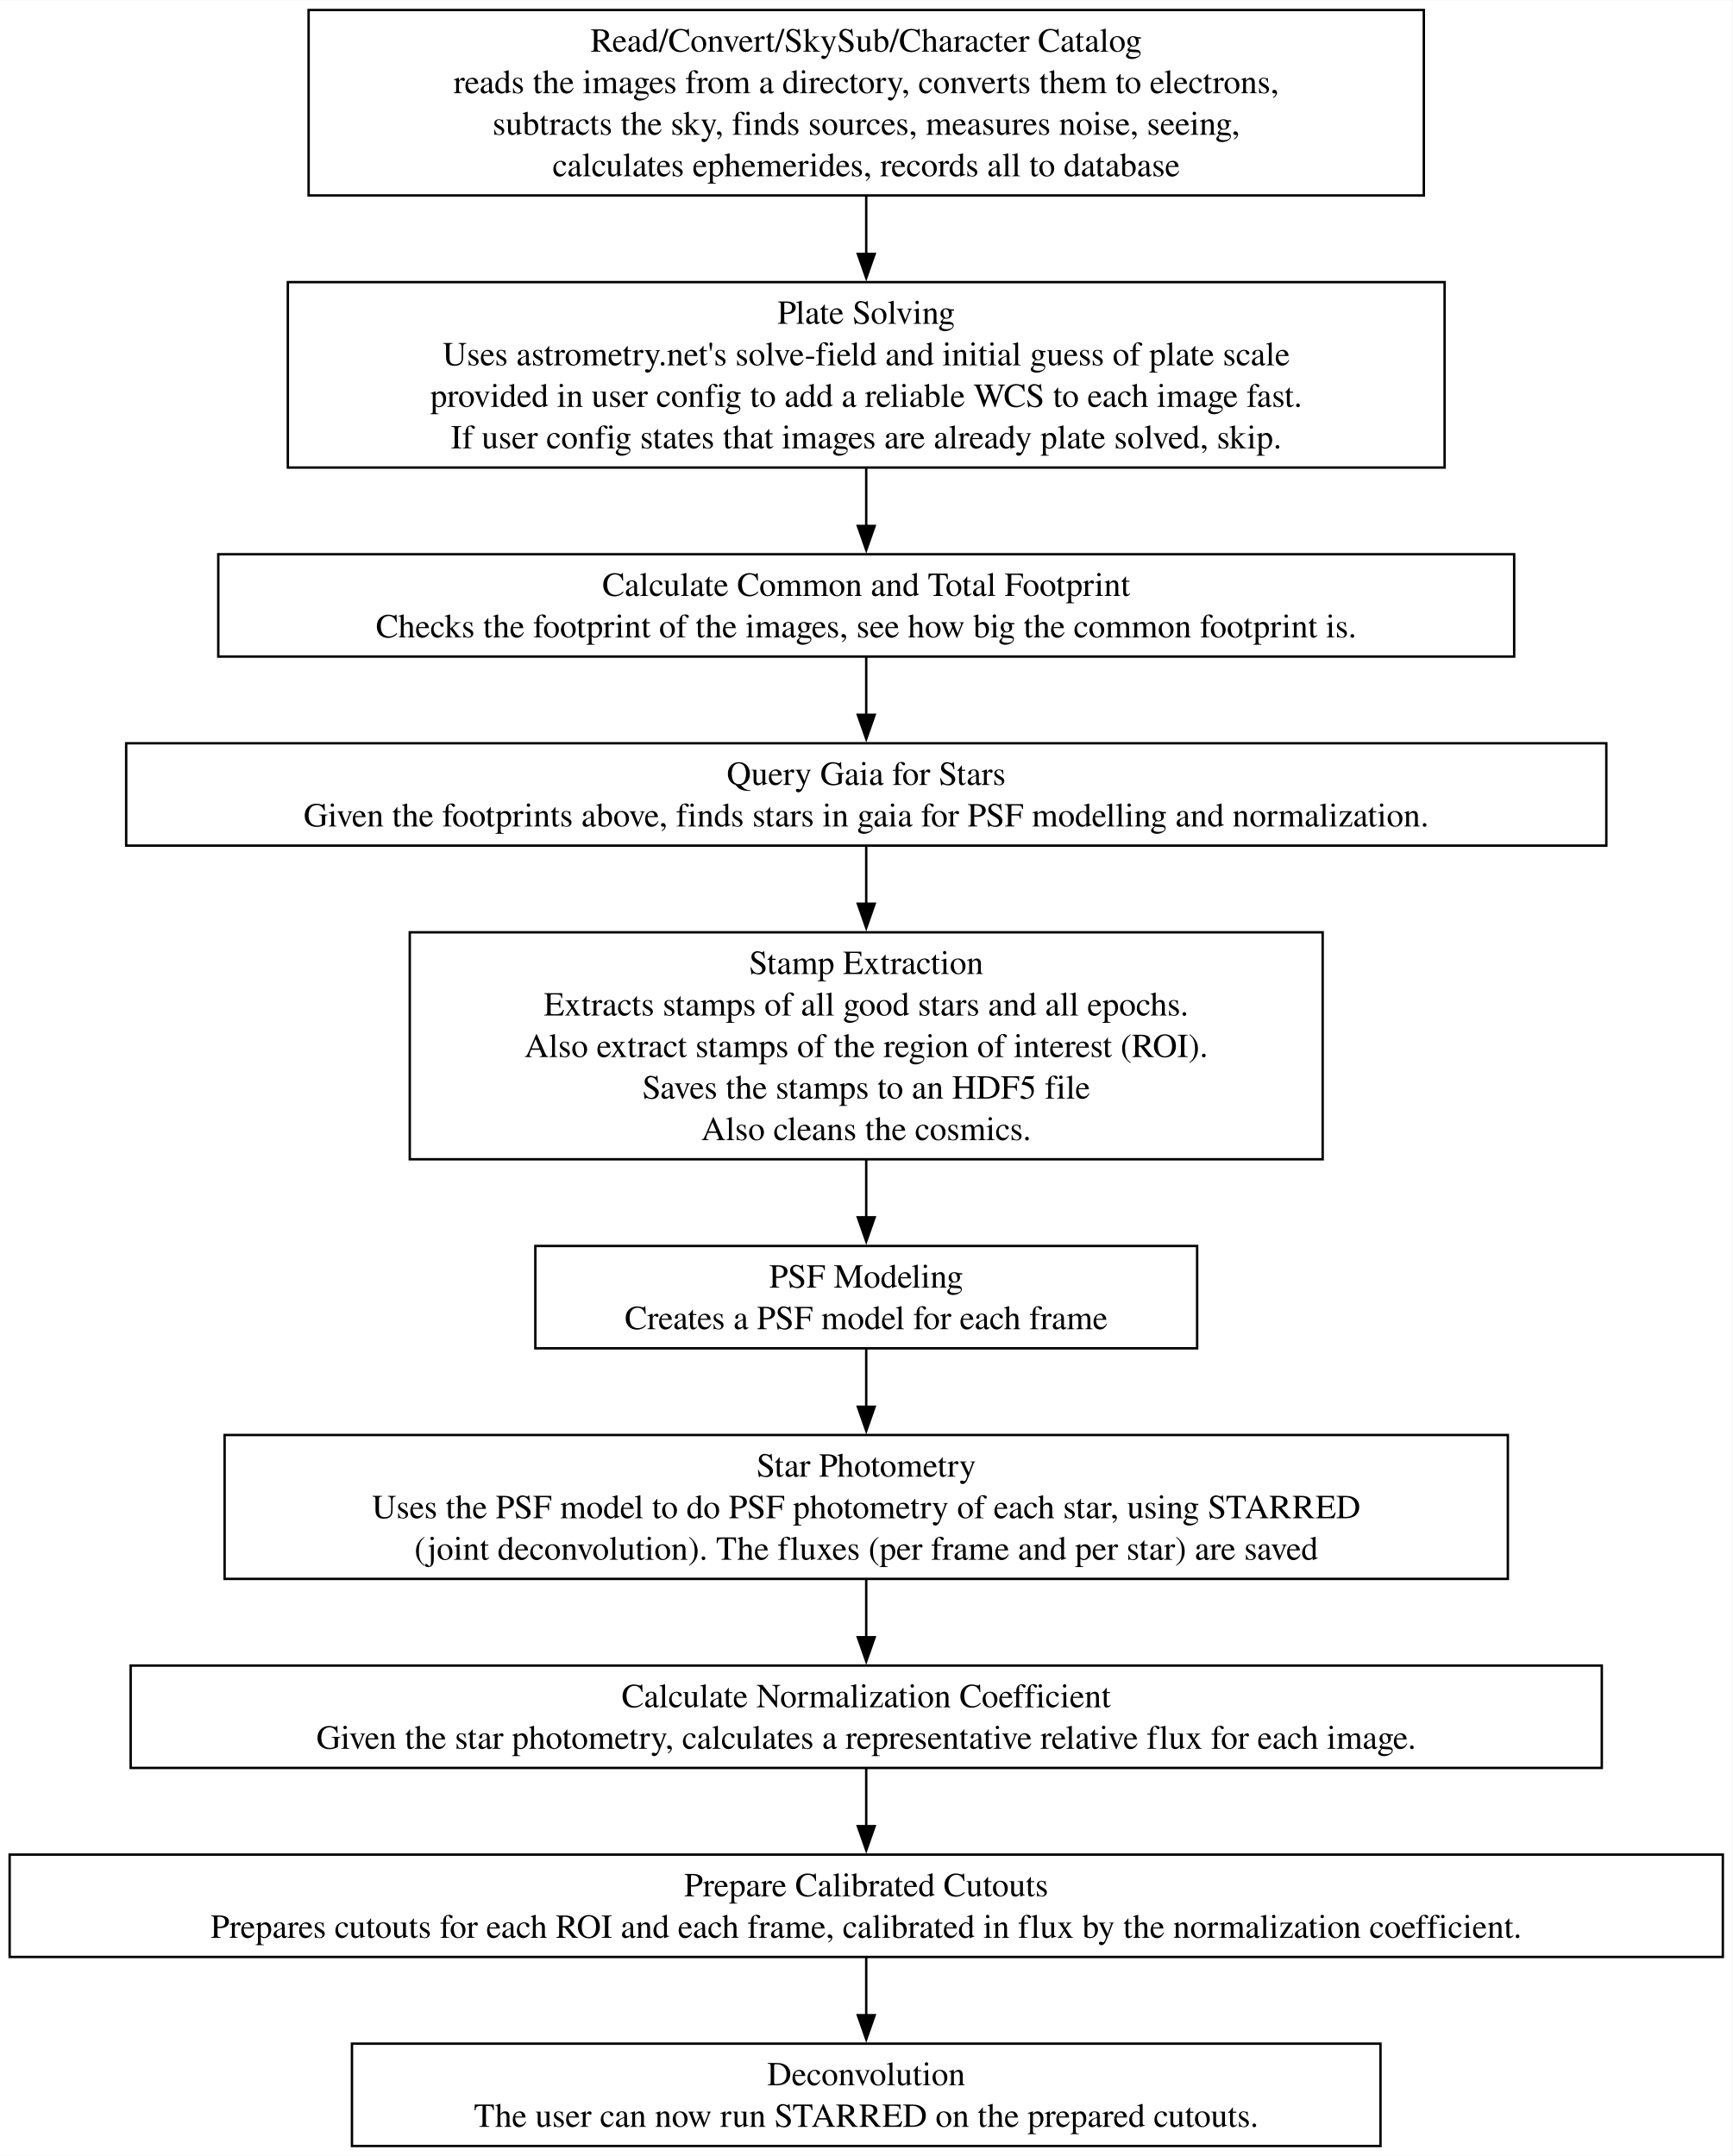
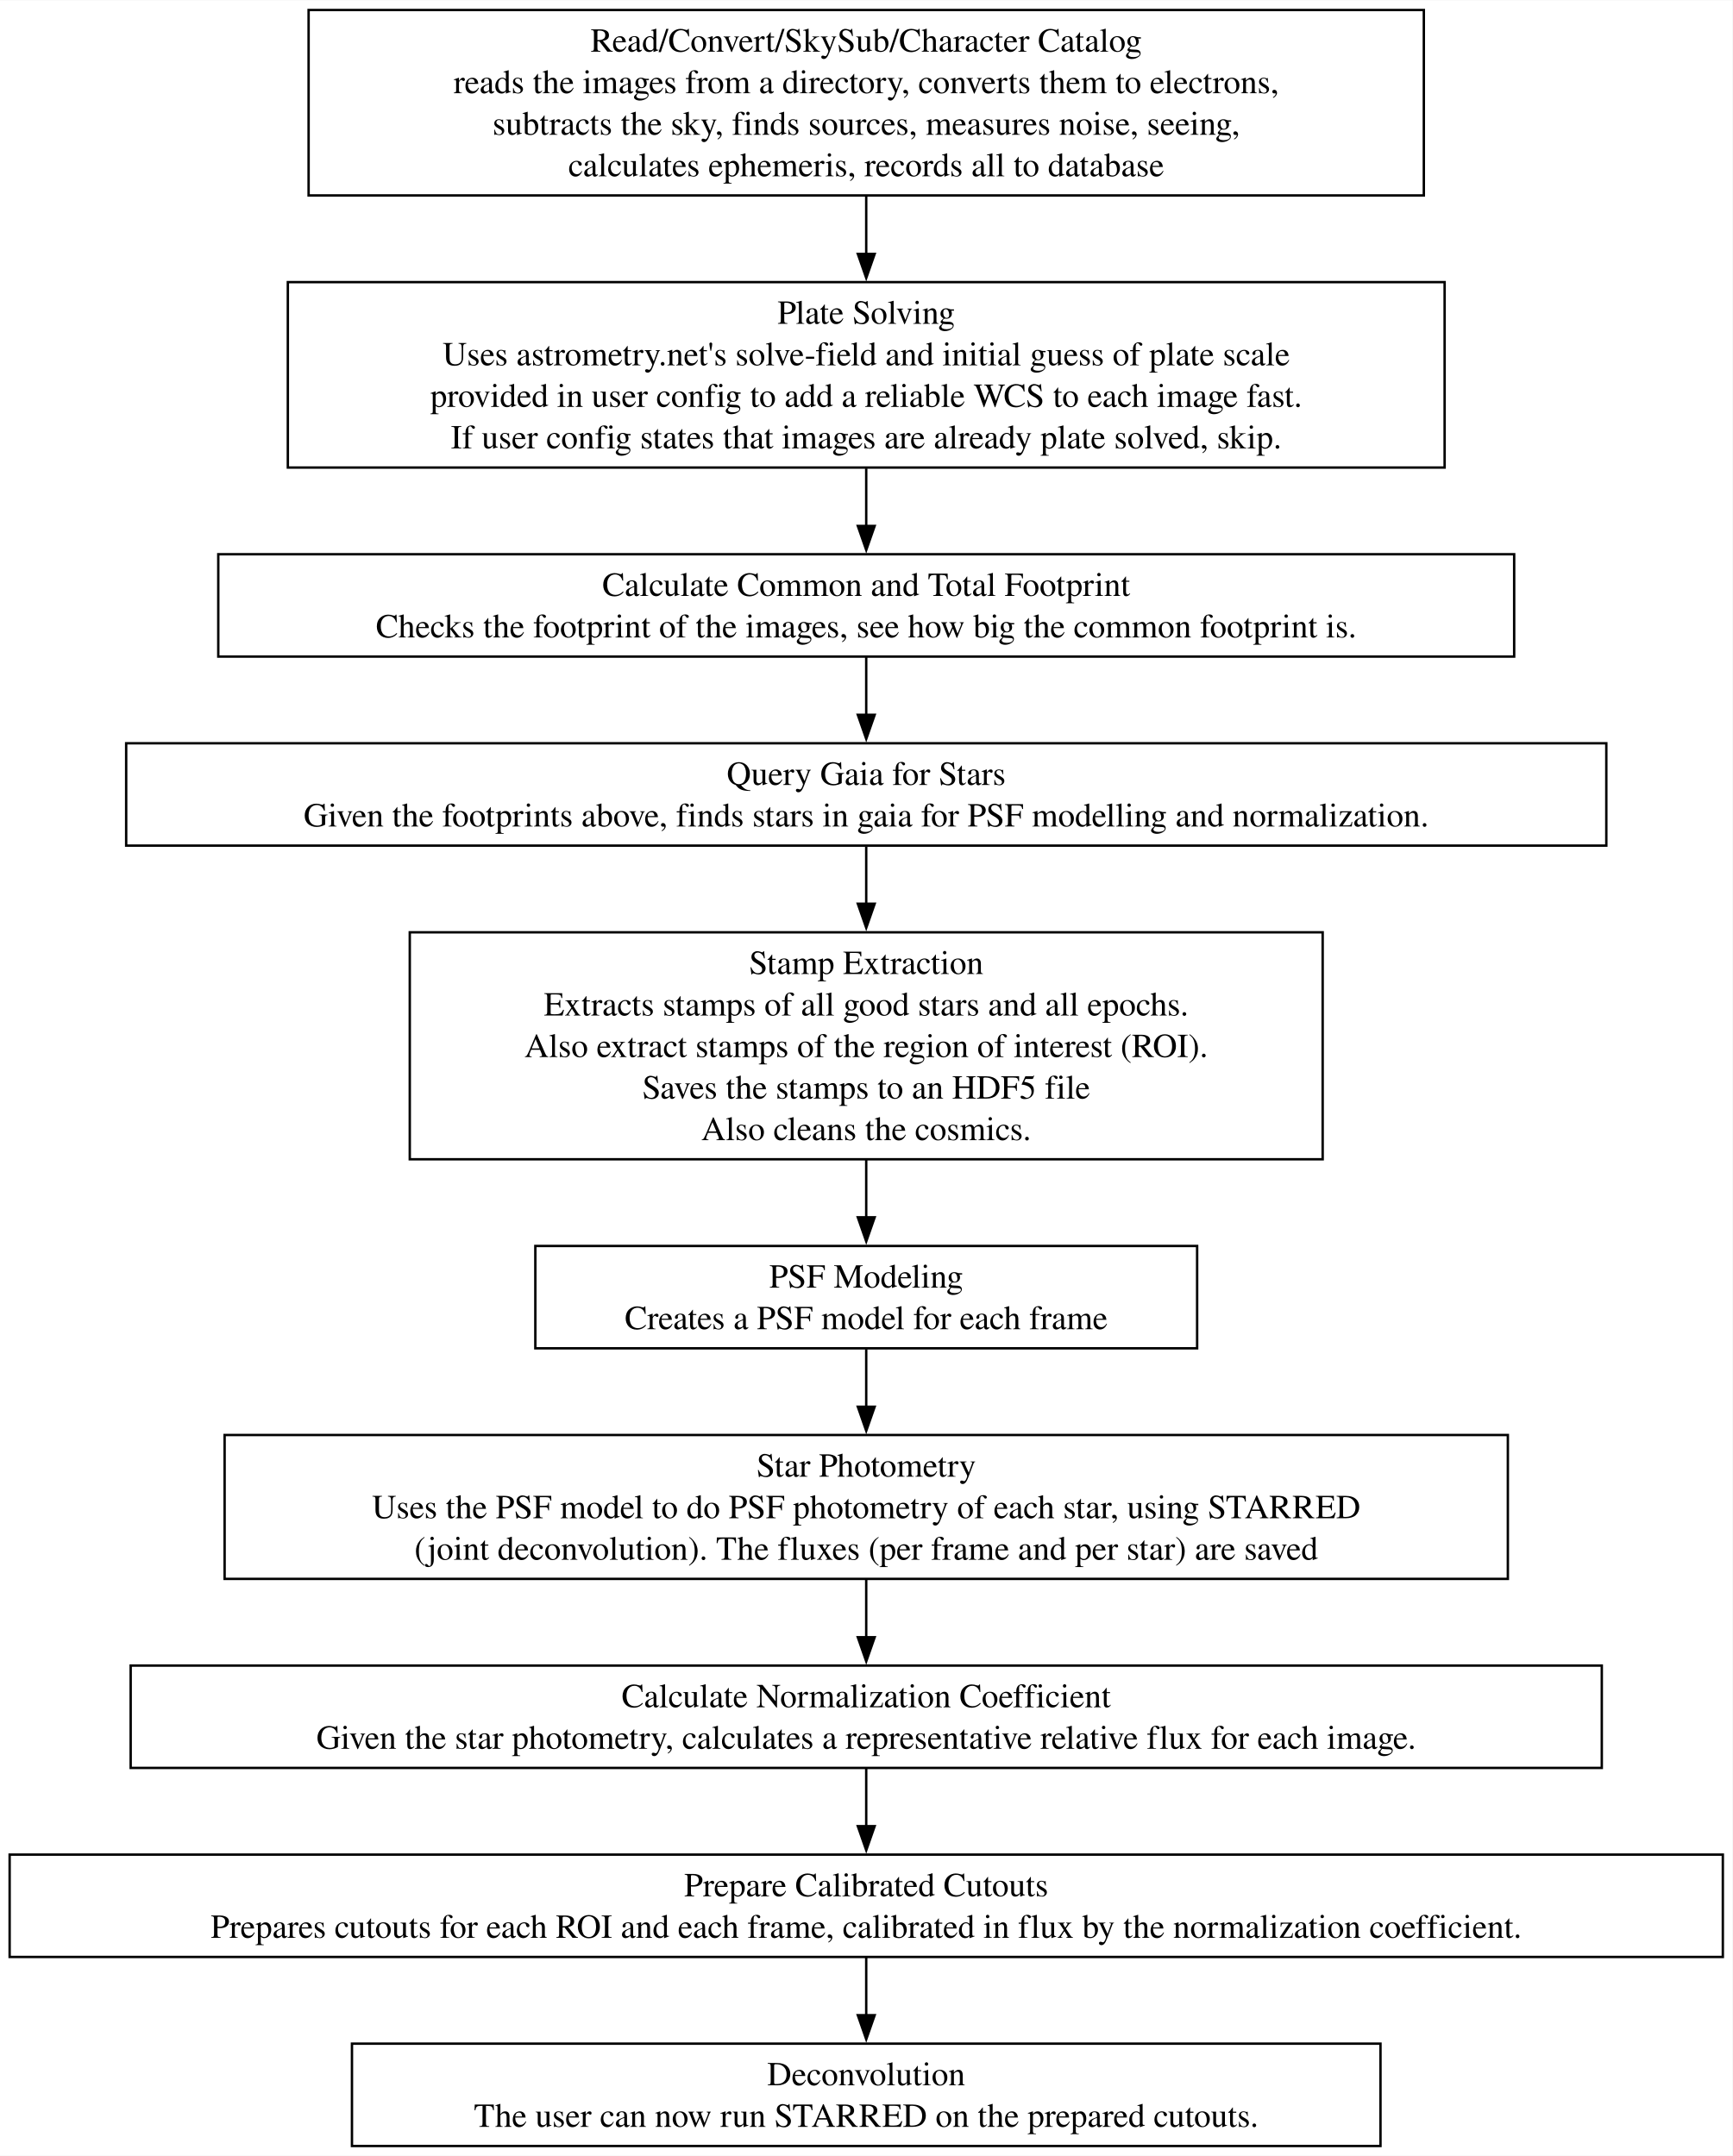
<svg xmlns="http://www.w3.org/2000/svg" width="719pt" height="895pt" viewBox="0.00 0.00 719.25 895.00">
  <g id="graph0" class="graph" transform="scale(1 1) rotate(0) translate(4 891)">
    <polygon fill="white" stroke="none" points="-4,4 -4,-891 715.25,-891 715.25,4 -4,4" />
    <g id="node1" class="node">
      <polygon fill="none" stroke="black" points="587.12,-887 124.12,-887 124.12,-810 587.12,-810 587.12,-887" />
      <text text-anchor="middle" x="355.62" y="-869.7" font-family="Times,serif" font-size="14.00">Read/Convert/SkySub/Character Catalog</text>
      <text text-anchor="middle" x="355.62" y="-852.45" font-family="Times,serif" font-size="14.00">reads the images from a directory, converts them to electrons,</text>
      <text text-anchor="middle" x="355.62" y="-835.2" font-family="Times,serif" font-size="14.00">subtracts the sky, finds sources, measures noise, seeing,</text>
-       <text text-anchor="middle" x="355.62" y="-817.95" font-family="Times,serif" font-size="14.00">calculates ephemerides, records all to database</text>
+       <text text-anchor="middle" x="355.62" y="-817.95" font-family="Times,serif" font-size="14.00">calculates ephemeris, records all to database</text>
    </g>
    <g id="node2" class="node">
      <polygon fill="none" stroke="black" points="595.75,-774 115.5,-774 115.5,-697 595.75,-697 595.75,-774" />
      <text text-anchor="middle" x="355.62" y="-756.7" font-family="Times,serif" font-size="14.00">Plate Solving</text>
      <text text-anchor="middle" x="355.62" y="-739.45" font-family="Times,serif" font-size="14.00">Uses astrometry.net's solve-field and initial guess of plate scale</text>
      <text text-anchor="middle" x="355.62" y="-722.2" font-family="Times,serif" font-size="14.00">provided in user config to add a reliable WCS to each image fast.</text>
      <text text-anchor="middle" x="355.62" y="-704.95" font-family="Times,serif" font-size="14.00">If user config states that images are already plate solved, skip.</text>
    </g>
    <g id="edge1" class="edge">
      <path fill="none" stroke="black" d="M355.62,-809.61C355.62,-801.84 355.62,-793.56 355.62,-785.46" />
      <polygon fill="black" stroke="black" points="359.13,-785.73 355.63,-775.73 352.13,-785.73 359.13,-785.73" />
    </g>
    <g id="node3" class="node">
      <polygon fill="none" stroke="black" points="624.62,-661 86.62,-661 86.62,-618.5 624.62,-618.5 624.62,-661" />
      <text text-anchor="middle" x="355.62" y="-643.7" font-family="Times,serif" font-size="14.00">Calculate Common and Total Footprint</text>
      <text text-anchor="middle" x="355.62" y="-626.45" font-family="Times,serif" font-size="14.00">Checks the footprint of the images, see how big the common footprint is.</text>
    </g>
    <g id="edge2" class="edge">
      <path fill="none" stroke="black" d="M355.62,-696.64C355.62,-688.7 355.62,-680.41 355.62,-672.71" />
      <polygon fill="black" stroke="black" points="359.13,-672.76 355.63,-662.76 352.13,-672.76 359.13,-672.76" />
    </g>
    <g id="node4" class="node">
      <polygon fill="none" stroke="black" points="662.88,-582.5 48.38,-582.5 48.38,-540 662.88,-540 662.88,-582.5" />
      <text text-anchor="middle" x="355.62" y="-565.2" font-family="Times,serif" font-size="14.00">Query Gaia for Stars</text>
      <text text-anchor="middle" x="355.62" y="-547.95" font-family="Times,serif" font-size="14.00">Given the footprints above, finds stars in gaia for PSF modelling and normalization.</text>
    </g>
    <g id="edge3" class="edge">
      <path fill="none" stroke="black" d="M355.62,-618.25C355.62,-610.87 355.62,-602.37 355.62,-594.25" />
      <polygon fill="black" stroke="black" points="359.13,-594.32 355.63,-584.32 352.13,-594.32 359.13,-594.32" />
    </g>
    <g id="node5" class="node">
      <polygon fill="none" stroke="black" points="545.12,-504 166.12,-504 166.12,-409.75 545.12,-409.75 545.12,-504" />
      <text text-anchor="middle" x="355.62" y="-486.7" font-family="Times,serif" font-size="14.00">Stamp Extraction</text>
      <text text-anchor="middle" x="355.62" y="-469.45" font-family="Times,serif" font-size="14.00">Extracts stamps of all good stars and all epochs.</text>
      <text text-anchor="middle" x="355.62" y="-452.2" font-family="Times,serif" font-size="14.00">Also extract stamps of the region of interest (ROI).</text>
      <text text-anchor="middle" x="355.62" y="-434.95" font-family="Times,serif" font-size="14.00">Saves the stamps to an HDF5 file</text>
      <text text-anchor="middle" x="355.62" y="-417.7" font-family="Times,serif" font-size="14.00"> Also cleans the cosmics.</text>
    </g>
    <g id="edge4" class="edge">
      <path fill="none" stroke="black" d="M355.62,-539.53C355.62,-532.46 355.62,-524.18 355.62,-515.64" />
      <polygon fill="black" stroke="black" points="359.13,-515.87 355.63,-505.87 352.13,-515.87 359.13,-515.87" />
    </g>
    <g id="node6" class="node">
      <polygon fill="none" stroke="black" points="493,-373.75 218.25,-373.75 218.25,-331.25 493,-331.25 493,-373.75" />
      <text text-anchor="middle" x="355.62" y="-356.45" font-family="Times,serif" font-size="14.00">PSF Modeling</text>
      <text text-anchor="middle" x="355.62" y="-339.2" font-family="Times,serif" font-size="14.00">Creates a PSF model for each frame</text>
    </g>
    <g id="edge5" class="edge">
      <path fill="none" stroke="black" d="M355.62,-409.48C355.62,-401.36 355.62,-393.07 355.62,-385.45" />
      <polygon fill="black" stroke="black" points="359.13,-385.65 355.63,-375.65 352.13,-385.65 359.13,-385.65" />
    </g>
    <g id="node7" class="node">
      <polygon fill="none" stroke="black" points="622,-295.25 89.25,-295.25 89.25,-235.5 622,-235.5 622,-295.25" />
      <text text-anchor="middle" x="355.62" y="-277.95" font-family="Times,serif" font-size="14.00">Star Photometry</text>
      <text text-anchor="middle" x="355.62" y="-260.7" font-family="Times,serif" font-size="14.00">Uses the PSF model to do PSF photometry of each star, using STARRED</text>
      <text text-anchor="middle" x="355.62" y="-243.45" font-family="Times,serif" font-size="14.00">(joint deconvolution). The fluxes (per frame and per star) are saved</text>
    </g>
    <g id="edge6" class="edge">
      <path fill="none" stroke="black" d="M355.62,-330.89C355.62,-323.59 355.62,-315.09 355.62,-306.71" />
      <polygon fill="black" stroke="black" points="359.13,-306.99 355.63,-296.99 352.13,-306.99 359.13,-306.99" />
    </g>
    <g id="node8" class="node">
      <polygon fill="none" stroke="black" points="661,-199.5 50.25,-199.5 50.25,-157 661,-157 661,-199.5" />
      <text text-anchor="middle" x="355.62" y="-182.2" font-family="Times,serif" font-size="14.00">Calculate Normalization Coefficient</text>
      <text text-anchor="middle" x="355.62" y="-164.95" font-family="Times,serif" font-size="14.00">Given the star photometry, calculates a representative relative flux for each image.</text>
    </g>
    <g id="edge7" class="edge">
      <path fill="none" stroke="black" d="M355.62,-235.08C355.62,-227.35 355.62,-218.97 355.62,-211.12" />
      <polygon fill="black" stroke="black" points="359.13,-211.26 355.63,-201.26 352.13,-211.26 359.13,-211.26" />
    </g>
    <g id="node9" class="node">
      <polygon fill="none" stroke="black" points="711.25,-121 0,-121 0,-78.5 711.25,-78.5 711.25,-121" />
      <text text-anchor="middle" x="355.62" y="-103.7" font-family="Times,serif" font-size="14.00">Prepare Calibrated Cutouts</text>
      <text text-anchor="middle" x="355.62" y="-86.45" font-family="Times,serif" font-size="14.00">Prepares cutouts for each ROI and each frame, calibrated in flux by the normalization coefficient.</text>
    </g>
    <g id="edge8" class="edge">
      <path fill="none" stroke="black" d="M355.62,-156.75C355.62,-149.37 355.62,-140.87 355.62,-132.75" />
      <polygon fill="black" stroke="black" points="359.13,-132.82 355.63,-122.82 352.13,-132.82 359.13,-132.82" />
    </g>
    <g id="node10" class="node">
      <polygon fill="none" stroke="black" points="569.12,-42.5 142.12,-42.5 142.12,0 569.12,0 569.12,-42.5" />
      <text text-anchor="middle" x="355.62" y="-25.2" font-family="Times,serif" font-size="14.00">Deconvolution</text>
      <text text-anchor="middle" x="355.62" y="-7.95" font-family="Times,serif" font-size="14.00">The user can now run STARRED on the prepared cutouts.</text>
    </g>
    <g id="edge9" class="edge">
      <path fill="none" stroke="black" d="M355.62,-78.25C355.62,-70.87 355.62,-62.37 355.62,-54.25" />
      <polygon fill="black" stroke="black" points="359.13,-54.32 355.63,-44.32 352.13,-54.32 359.13,-54.32" />
    </g>
  </g>
</svg>
